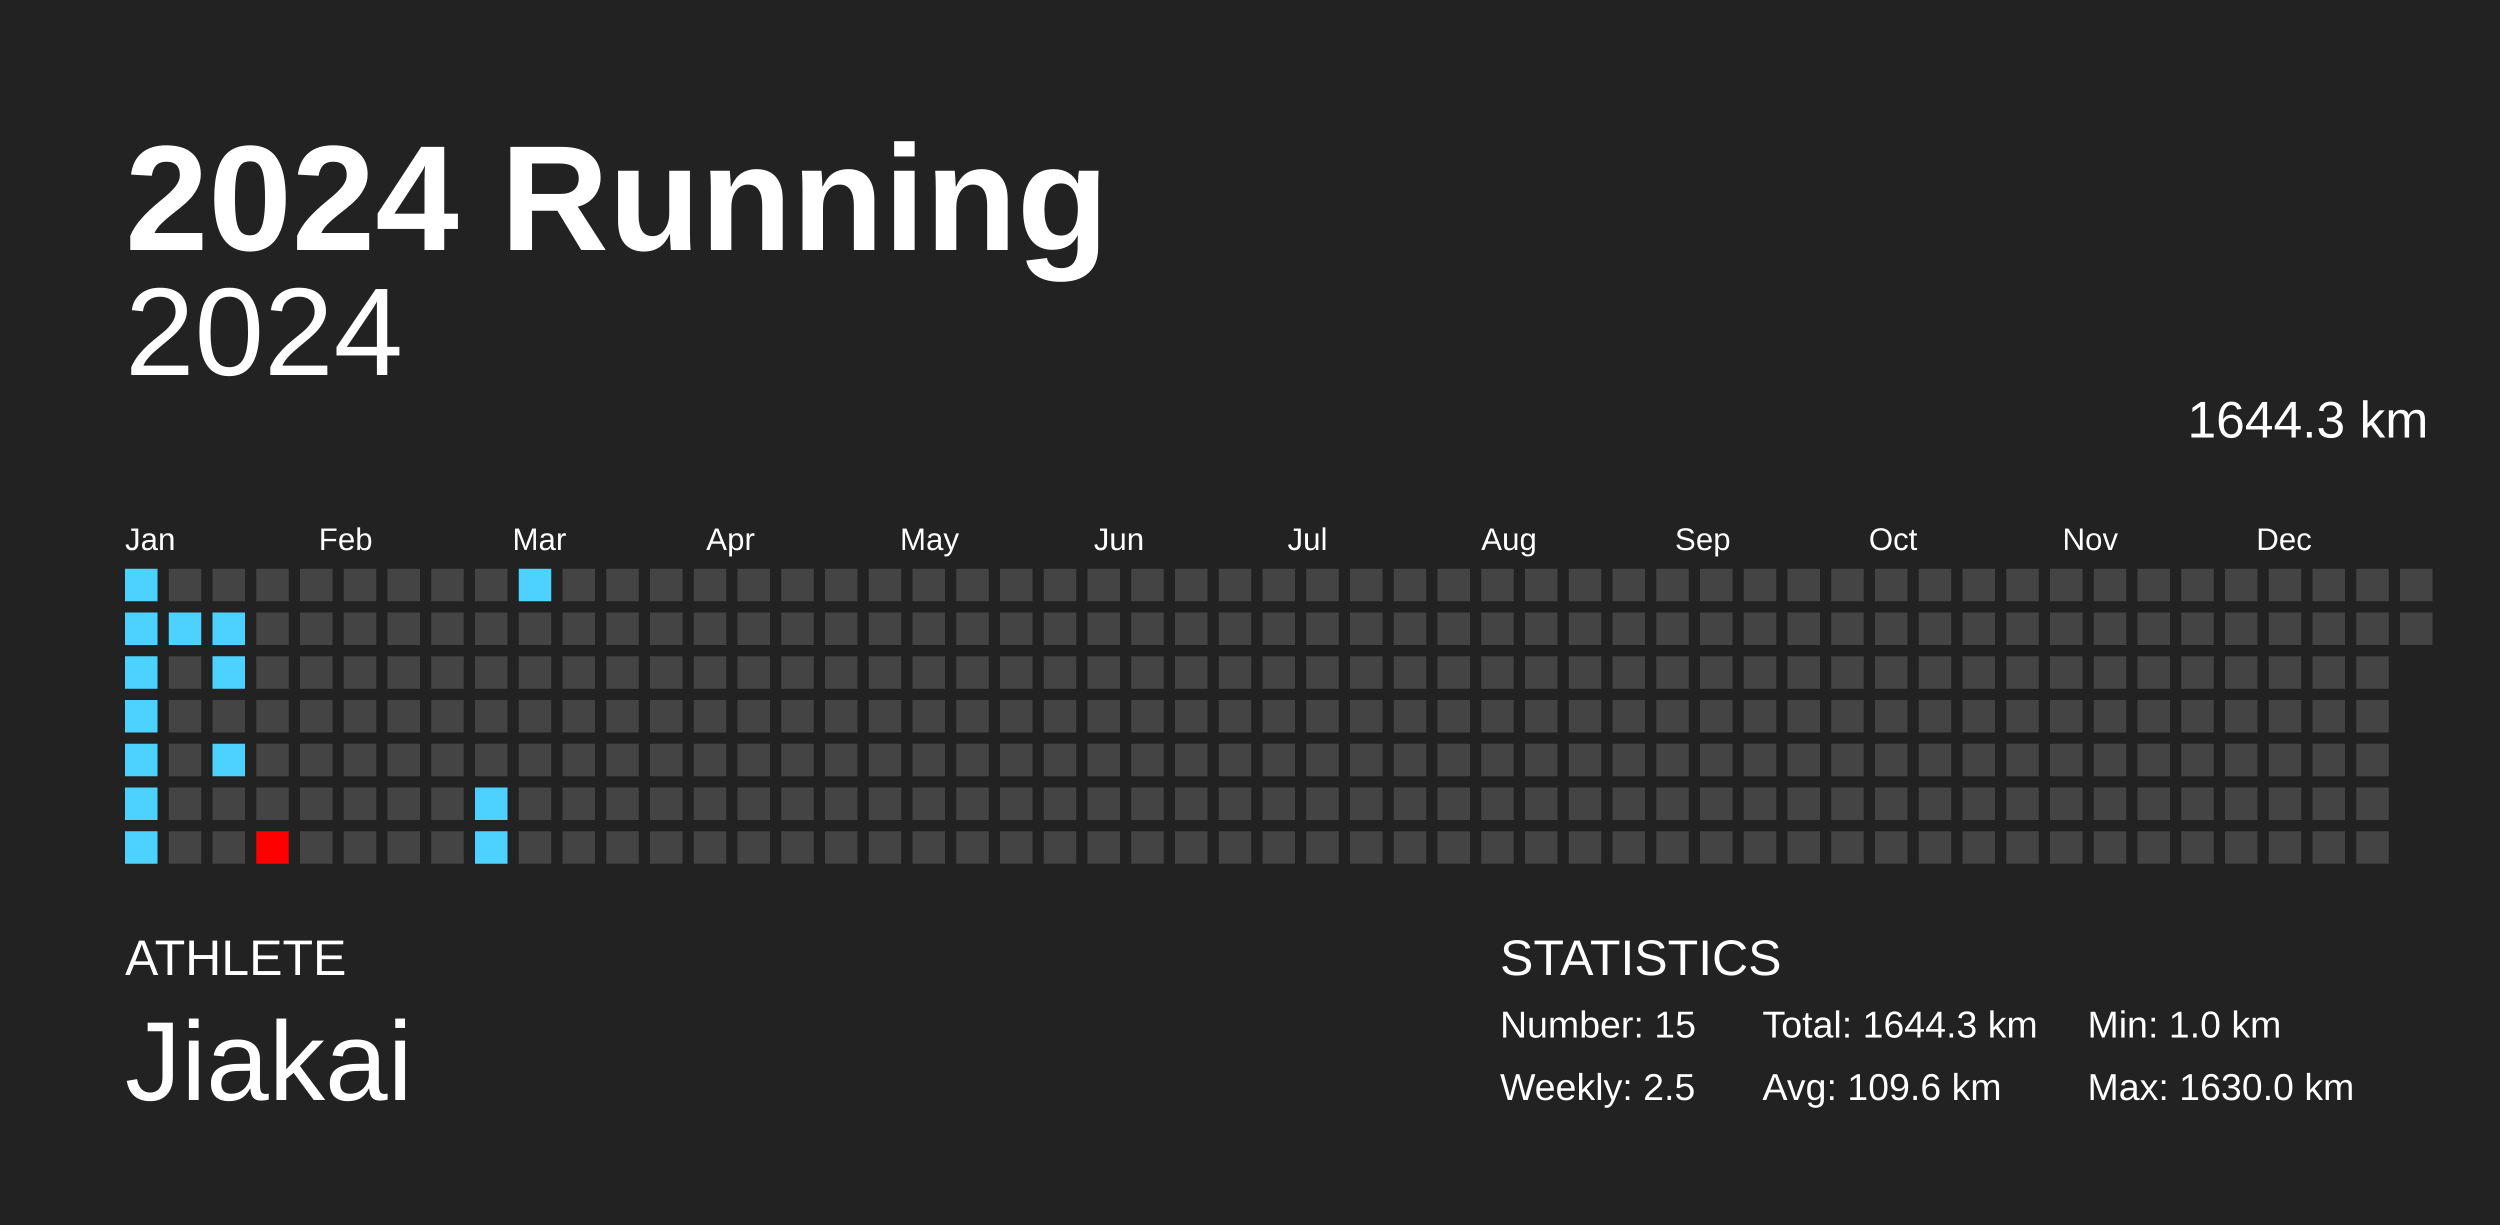
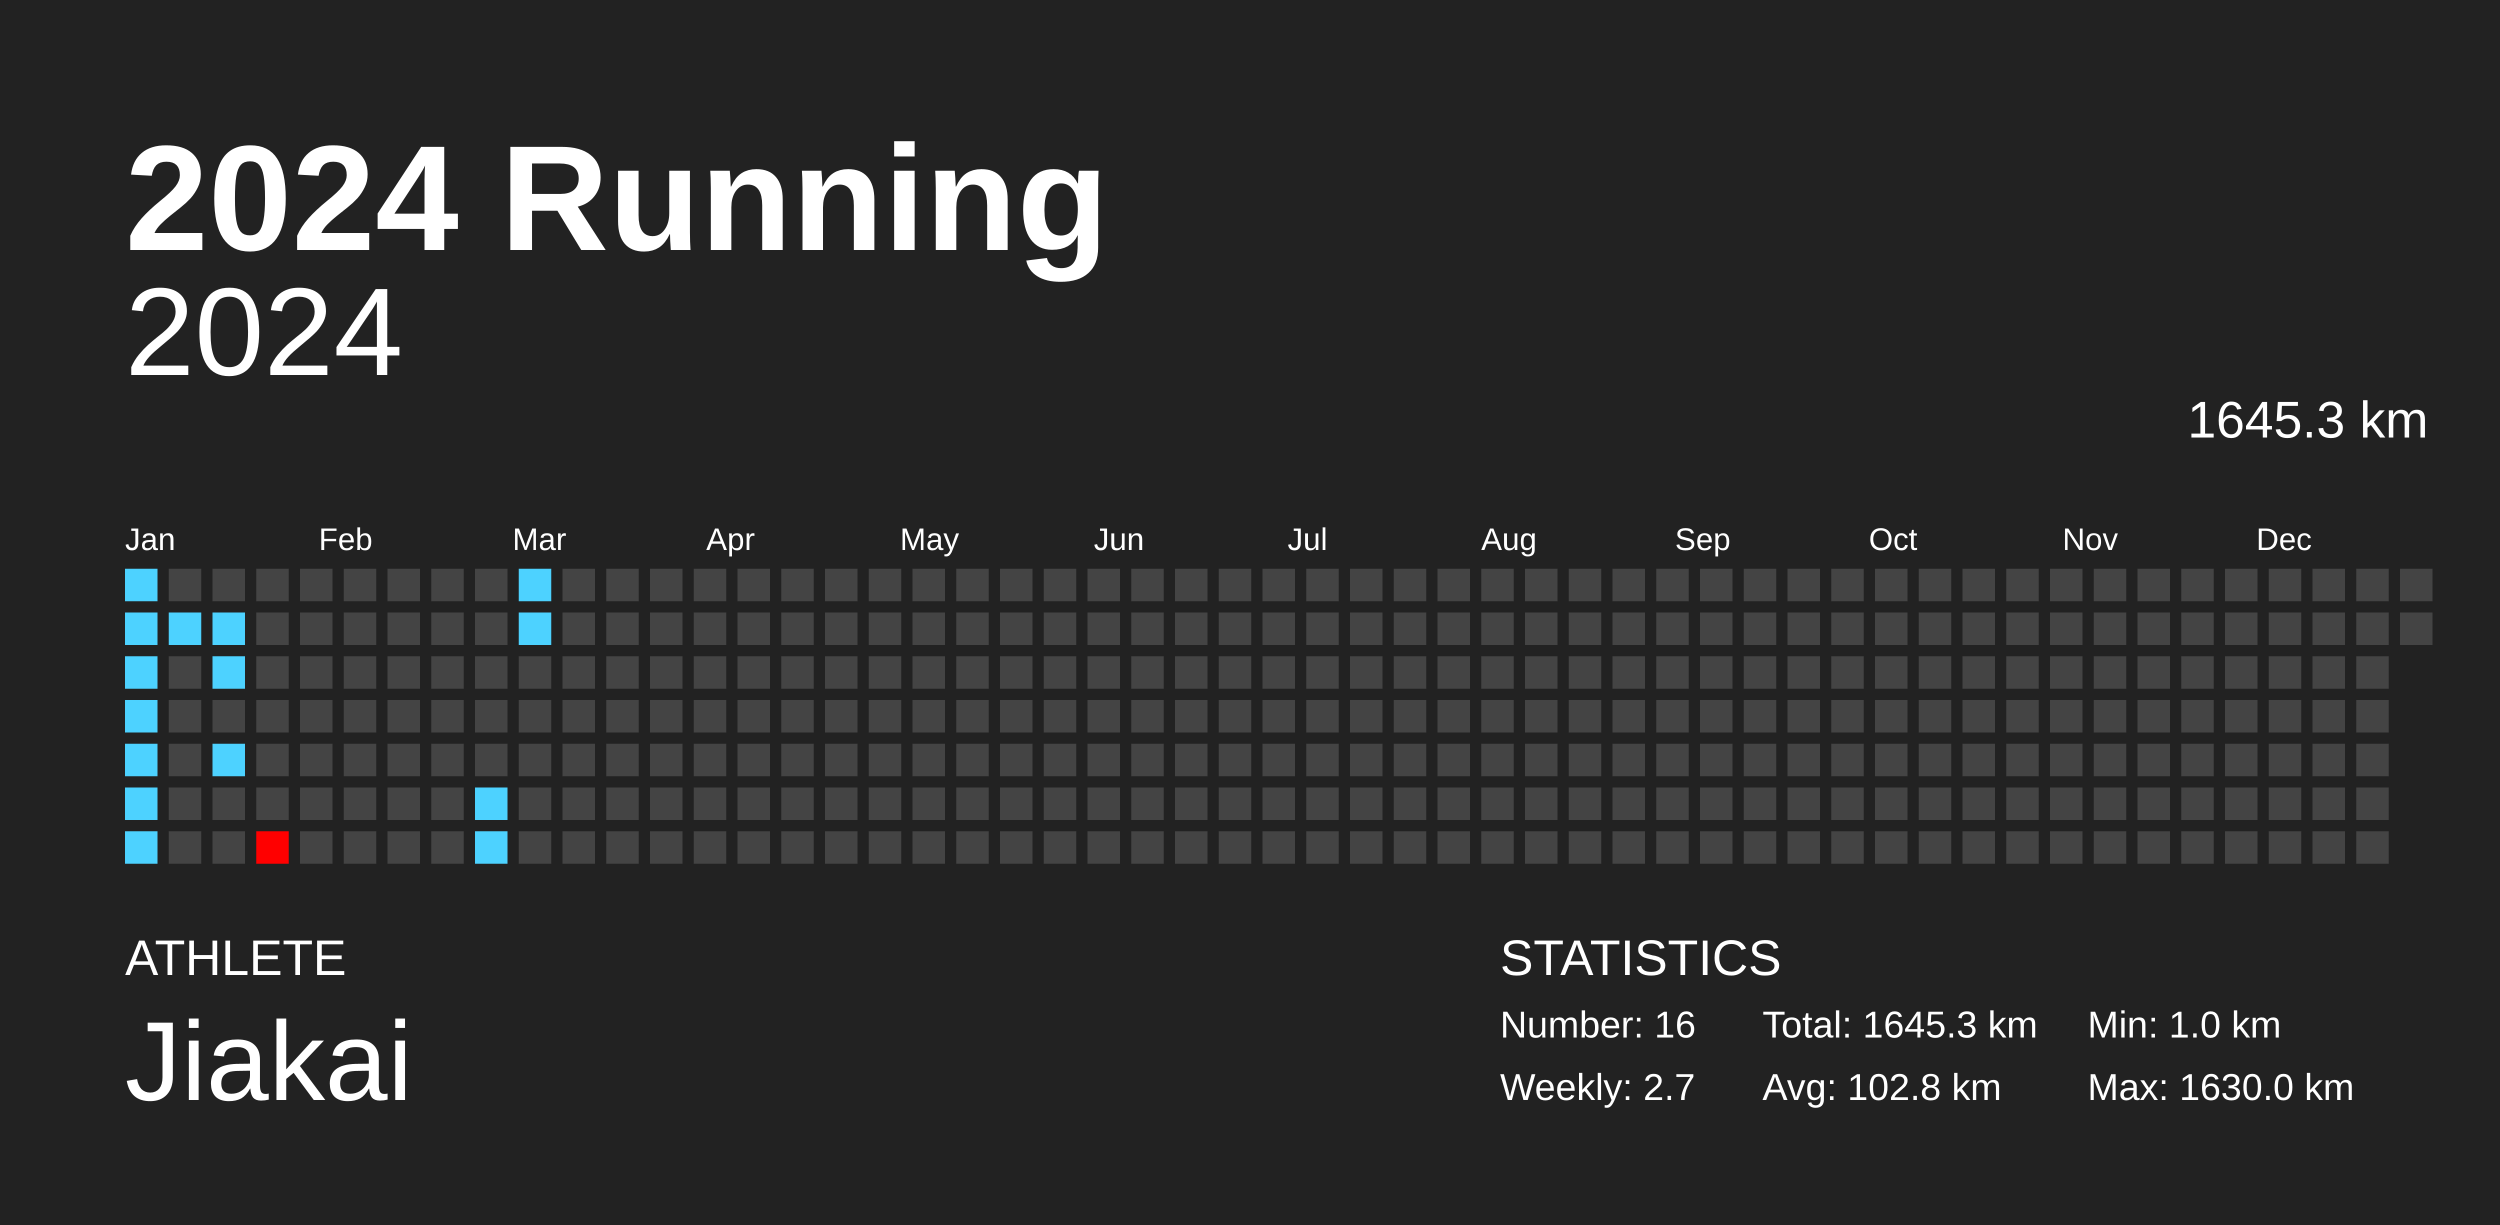
<svg xmlns="http://www.w3.org/2000/svg" baseProfile="full" height="98mm" version="1.1" viewBox="0,0,200,98" width="200mm">
  <defs />
  <rect fill="#222222" height="98" width="200" x="0" y="0" />
  <text fill="#FFFFFF" style="font-size:12px; font-family:Arial; font-weight:bold;" x="10" y="20">2024 Running</text>
  <text fill="#FFFFFF" style="font-size:4px; font-family:Arial" x="10" y="78">ATHLETE</text>
  <text fill="#FFFFFF" style="font-size:9px; font-family:Arial" x="10" y="88">Jiakai</text>
  <text fill="#FFFFFF" style="font-size:4px; font-family:Arial" x="120" y="78">STATISTICS</text>
-   <text fill="#FFFFFF" style="font-size:3px; font-family:Arial" x="120" y="83">Number: 15</text>
-   <text fill="#FFFFFF" style="font-size:3px; font-family:Arial" x="120" y="88">Weekly: 2.5</text>
-   <text fill="#FFFFFF" style="font-size:3px; font-family:Arial" x="141" y="83">Total: 1644.3 km</text>
-   <text fill="#FFFFFF" style="font-size:3px; font-family:Arial" x="141" y="88">Avg: 109.6 km</text>
+   <text fill="#FFFFFF" style="font-size:3px; font-family:Arial" x="120" y="83">Number: 16</text>
+   <text fill="#FFFFFF" style="font-size:3px; font-family:Arial" x="120" y="88">Weekly: 2.7</text>
+   <text fill="#FFFFFF" style="font-size:3px; font-family:Arial" x="141" y="83">Total: 1645.3 km</text>
+   <text fill="#FFFFFF" style="font-size:3px; font-family:Arial" x="141" y="88">Avg: 102.8 km</text>
  <text fill="#FFFFFF" style="font-size:3px; font-family:Arial" x="167" y="83">Min: 1.0 km</text>
  <text fill="#FFFFFF" style="font-size:3px; font-family:Arial" x="167" y="88">Max: 1630.0 km</text>
  <text alignment-baseline="hanging" fill="#FFFFFF" style="font-size:10.0px; font-family:Arial;" x="10" y="30">2024</text>
-   <text alignment-baseline="hanging" fill="#FFFFFF" style="font-size:4.125px; font-family:Arial;" x="175" y="35">1644.3 km</text>
+   <text alignment-baseline="hanging" fill="#FFFFFF" style="font-size:4.125px; font-family:Arial;" x="175" y="35">1645.3 km</text>
  <text fill="#FFFFFF" style="font-size:2.5px; font-family:Arial" x="10.0" y="44">Jan</text>
  <text fill="#FFFFFF" style="font-size:2.5px; font-family:Arial" x="25.5" y="44">Feb</text>
  <text fill="#FFFFFF" style="font-size:2.5px; font-family:Arial" x="41.0" y="44">Mar</text>
  <text fill="#FFFFFF" style="font-size:2.5px; font-family:Arial" x="56.5" y="44">Apr</text>
  <text fill="#FFFFFF" style="font-size:2.5px; font-family:Arial" x="72.0" y="44">May</text>
  <text fill="#FFFFFF" style="font-size:2.5px; font-family:Arial" x="87.5" y="44">Jun</text>
  <text fill="#FFFFFF" style="font-size:2.5px; font-family:Arial" x="103.0" y="44">Jul</text>
  <text fill="#FFFFFF" style="font-size:2.5px; font-family:Arial" x="118.5" y="44">Aug</text>
  <text fill="#FFFFFF" style="font-size:2.5px; font-family:Arial" x="134.0" y="44">Sep</text>
  <text fill="#FFFFFF" style="font-size:2.5px; font-family:Arial" x="149.5" y="44">Oct</text>
  <text fill="#FFFFFF" style="font-size:2.5px; font-family:Arial" x="165.0" y="44">Nov</text>
  <text fill="#FFFFFF" style="font-size:2.5px; font-family:Arial" x="180.5" y="44">Dec</text>
  <rect fill="#4dd2ff" height="2.6" width="2.6" x="10.0" y="45.5" />
  <rect fill="#4dd2ff" height="2.6" width="2.6" x="10.0" y="49.0" />
  <rect fill="#4dd2ff" height="2.6" width="2.6" x="10.0" y="52.5" />
  <rect fill="#4dd2ff" height="2.6" width="2.6" x="10.0" y="56.0" />
  <rect fill="#4dd2ff" height="2.6" width="2.6" x="10.0" y="59.5" />
  <rect fill="#4dd2ff" height="2.6" width="2.6" x="10.0" y="63.0" />
  <rect fill="#4dd2ff" height="2.6" width="2.6" x="10.0" y="66.5" />
  <rect fill="#444444" height="2.6" width="2.6" x="13.5" y="45.5" />
  <rect fill="#4dd2ff" height="2.6" width="2.6" x="13.5" y="49.0" />
  <rect fill="#444444" height="2.6" width="2.6" x="13.5" y="52.5" />
  <rect fill="#444444" height="2.6" width="2.6" x="13.5" y="56.0" />
  <rect fill="#444444" height="2.6" width="2.6" x="13.5" y="59.5" />
  <rect fill="#444444" height="2.6" width="2.6" x="13.5" y="63.0" />
  <rect fill="#444444" height="2.6" width="2.6" x="13.5" y="66.5" />
  <rect fill="#444444" height="2.6" width="2.6" x="17.0" y="45.5" />
  <rect fill="#4dd2ff" height="2.6" width="2.6" x="17.0" y="49.0" />
  <rect fill="#4dd2ff" height="2.6" width="2.6" x="17.0" y="52.5" />
  <rect fill="#444444" height="2.6" width="2.6" x="17.0" y="56.0" />
  <rect fill="#4dd2ff" height="2.6" width="2.6" x="17.0" y="59.5" />
  <rect fill="#444444" height="2.6" width="2.6" x="17.0" y="63.0" />
  <rect fill="#444444" height="2.6" width="2.6" x="17.0" y="66.5" />
  <rect fill="#444444" height="2.6" width="2.6" x="20.5" y="45.5" />
  <rect fill="#444444" height="2.6" width="2.6" x="20.5" y="49.0" />
  <rect fill="#444444" height="2.6" width="2.6" x="20.5" y="52.5" />
  <rect fill="#444444" height="2.6" width="2.6" x="20.5" y="56.0" />
  <rect fill="#444444" height="2.6" width="2.6" x="20.5" y="59.5" />
  <rect fill="#444444" height="2.6" width="2.6" x="20.5" y="63.0" />
  <rect fill="red" height="2.6" width="2.6" x="20.5" y="66.5" />
  <rect fill="#444444" height="2.6" width="2.6" x="24.0" y="45.5" />
  <rect fill="#444444" height="2.6" width="2.6" x="24.0" y="49.0" />
  <rect fill="#444444" height="2.6" width="2.6" x="24.0" y="52.5" />
  <rect fill="#444444" height="2.6" width="2.6" x="24.0" y="56.0" />
  <rect fill="#444444" height="2.6" width="2.6" x="24.0" y="59.5" />
  <rect fill="#444444" height="2.6" width="2.6" x="24.0" y="63.0" />
  <rect fill="#444444" height="2.6" width="2.6" x="24.0" y="66.5" />
  <rect fill="#444444" height="2.6" width="2.6" x="27.5" y="45.5" />
  <rect fill="#444444" height="2.6" width="2.6" x="27.5" y="49.0" />
  <rect fill="#444444" height="2.6" width="2.6" x="27.5" y="52.5" />
  <rect fill="#444444" height="2.6" width="2.6" x="27.5" y="56.0" />
  <rect fill="#444444" height="2.6" width="2.6" x="27.5" y="59.5" />
  <rect fill="#444444" height="2.6" width="2.6" x="27.5" y="63.0" />
  <rect fill="#444444" height="2.6" width="2.6" x="27.5" y="66.5" />
  <rect fill="#444444" height="2.6" width="2.6" x="31.0" y="45.5" />
  <rect fill="#444444" height="2.6" width="2.6" x="31.0" y="49.0" />
  <rect fill="#444444" height="2.6" width="2.6" x="31.0" y="52.5" />
  <rect fill="#444444" height="2.6" width="2.6" x="31.0" y="56.0" />
  <rect fill="#444444" height="2.6" width="2.6" x="31.0" y="59.5" />
  <rect fill="#444444" height="2.6" width="2.6" x="31.0" y="63.0" />
  <rect fill="#444444" height="2.6" width="2.6" x="31.0" y="66.5" />
  <rect fill="#444444" height="2.6" width="2.6" x="34.5" y="45.5" />
  <rect fill="#444444" height="2.6" width="2.6" x="34.5" y="49.0" />
  <rect fill="#444444" height="2.6" width="2.6" x="34.5" y="52.5" />
  <rect fill="#444444" height="2.6" width="2.6" x="34.5" y="56.0" />
  <rect fill="#444444" height="2.6" width="2.6" x="34.5" y="59.5" />
  <rect fill="#444444" height="2.6" width="2.6" x="34.5" y="63.0" />
  <rect fill="#444444" height="2.6" width="2.6" x="34.5" y="66.5" />
  <rect fill="#444444" height="2.6" width="2.6" x="38.0" y="45.5" />
  <rect fill="#444444" height="2.6" width="2.6" x="38.0" y="49.0" />
  <rect fill="#444444" height="2.6" width="2.6" x="38.0" y="52.5" />
  <rect fill="#444444" height="2.6" width="2.6" x="38.0" y="56.0" />
  <rect fill="#444444" height="2.6" width="2.6" x="38.0" y="59.5" />
  <rect fill="#4dd2ff" height="2.6" width="2.6" x="38.0" y="63.0" />
  <rect fill="#4dd2ff" height="2.6" width="2.6" x="38.0" y="66.5" />
  <rect fill="#4dd2ff" height="2.6" width="2.6" x="41.5" y="45.5" />
-   <rect fill="#444444" height="2.6" width="2.6" x="41.5" y="49.0" />
+   <rect fill="#4dd2ff" height="2.6" width="2.6" x="41.5" y="49.0" />
  <rect fill="#444444" height="2.6" width="2.6" x="41.5" y="52.5" />
  <rect fill="#444444" height="2.6" width="2.6" x="41.5" y="56.0" />
  <rect fill="#444444" height="2.6" width="2.6" x="41.5" y="59.5" />
  <rect fill="#444444" height="2.6" width="2.6" x="41.5" y="63.0" />
  <rect fill="#444444" height="2.6" width="2.6" x="41.5" y="66.5" />
  <rect fill="#444444" height="2.6" width="2.6" x="45.0" y="45.5" />
  <rect fill="#444444" height="2.6" width="2.6" x="45.0" y="49.0" />
  <rect fill="#444444" height="2.6" width="2.6" x="45.0" y="52.5" />
  <rect fill="#444444" height="2.6" width="2.6" x="45.0" y="56.0" />
  <rect fill="#444444" height="2.6" width="2.6" x="45.0" y="59.5" />
  <rect fill="#444444" height="2.6" width="2.6" x="45.0" y="63.0" />
  <rect fill="#444444" height="2.6" width="2.6" x="45.0" y="66.5" />
  <rect fill="#444444" height="2.6" width="2.6" x="48.5" y="45.5" />
  <rect fill="#444444" height="2.6" width="2.6" x="48.5" y="49.0" />
  <rect fill="#444444" height="2.6" width="2.6" x="48.5" y="52.5" />
  <rect fill="#444444" height="2.6" width="2.6" x="48.5" y="56.0" />
  <rect fill="#444444" height="2.6" width="2.6" x="48.5" y="59.5" />
  <rect fill="#444444" height="2.6" width="2.6" x="48.5" y="63.0" />
  <rect fill="#444444" height="2.6" width="2.6" x="48.5" y="66.5" />
  <rect fill="#444444" height="2.6" width="2.6" x="52.0" y="45.5" />
  <rect fill="#444444" height="2.6" width="2.6" x="52.0" y="49.0" />
  <rect fill="#444444" height="2.6" width="2.6" x="52.0" y="52.5" />
  <rect fill="#444444" height="2.6" width="2.6" x="52.0" y="56.0" />
  <rect fill="#444444" height="2.6" width="2.6" x="52.0" y="59.5" />
  <rect fill="#444444" height="2.6" width="2.6" x="52.0" y="63.0" />
  <rect fill="#444444" height="2.6" width="2.6" x="52.0" y="66.5" />
  <rect fill="#444444" height="2.6" width="2.6" x="55.5" y="45.5" />
  <rect fill="#444444" height="2.6" width="2.6" x="55.5" y="49.0" />
  <rect fill="#444444" height="2.6" width="2.6" x="55.5" y="52.5" />
  <rect fill="#444444" height="2.6" width="2.6" x="55.5" y="56.0" />
  <rect fill="#444444" height="2.6" width="2.6" x="55.5" y="59.5" />
  <rect fill="#444444" height="2.6" width="2.6" x="55.5" y="63.0" />
  <rect fill="#444444" height="2.6" width="2.6" x="55.5" y="66.5" />
  <rect fill="#444444" height="2.6" width="2.6" x="59.0" y="45.5" />
  <rect fill="#444444" height="2.6" width="2.6" x="59.0" y="49.0" />
  <rect fill="#444444" height="2.6" width="2.6" x="59.0" y="52.5" />
  <rect fill="#444444" height="2.6" width="2.6" x="59.0" y="56.0" />
  <rect fill="#444444" height="2.6" width="2.6" x="59.0" y="59.5" />
  <rect fill="#444444" height="2.6" width="2.6" x="59.0" y="63.0" />
  <rect fill="#444444" height="2.6" width="2.6" x="59.0" y="66.5" />
  <rect fill="#444444" height="2.6" width="2.6" x="62.5" y="45.5" />
  <rect fill="#444444" height="2.6" width="2.6" x="62.5" y="49.0" />
  <rect fill="#444444" height="2.6" width="2.6" x="62.5" y="52.5" />
  <rect fill="#444444" height="2.6" width="2.6" x="62.5" y="56.0" />
  <rect fill="#444444" height="2.6" width="2.6" x="62.5" y="59.5" />
  <rect fill="#444444" height="2.6" width="2.6" x="62.5" y="63.0" />
  <rect fill="#444444" height="2.6" width="2.6" x="62.5" y="66.5" />
  <rect fill="#444444" height="2.6" width="2.6" x="66.0" y="45.5" />
  <rect fill="#444444" height="2.6" width="2.6" x="66.0" y="49.0" />
  <rect fill="#444444" height="2.6" width="2.6" x="66.0" y="52.5" />
  <rect fill="#444444" height="2.6" width="2.6" x="66.0" y="56.0" />
  <rect fill="#444444" height="2.6" width="2.6" x="66.0" y="59.5" />
  <rect fill="#444444" height="2.6" width="2.6" x="66.0" y="63.0" />
  <rect fill="#444444" height="2.6" width="2.6" x="66.0" y="66.5" />
  <rect fill="#444444" height="2.6" width="2.6" x="69.5" y="45.5" />
  <rect fill="#444444" height="2.6" width="2.6" x="69.5" y="49.0" />
  <rect fill="#444444" height="2.6" width="2.6" x="69.5" y="52.5" />
  <rect fill="#444444" height="2.6" width="2.6" x="69.5" y="56.0" />
  <rect fill="#444444" height="2.6" width="2.6" x="69.5" y="59.5" />
  <rect fill="#444444" height="2.6" width="2.6" x="69.5" y="63.0" />
  <rect fill="#444444" height="2.6" width="2.6" x="69.5" y="66.5" />
  <rect fill="#444444" height="2.6" width="2.6" x="73.0" y="45.5" />
  <rect fill="#444444" height="2.6" width="2.6" x="73.0" y="49.0" />
  <rect fill="#444444" height="2.6" width="2.6" x="73.0" y="52.5" />
  <rect fill="#444444" height="2.6" width="2.6" x="73.0" y="56.0" />
  <rect fill="#444444" height="2.6" width="2.6" x="73.0" y="59.5" />
  <rect fill="#444444" height="2.6" width="2.6" x="73.0" y="63.0" />
  <rect fill="#444444" height="2.6" width="2.6" x="73.0" y="66.5" />
  <rect fill="#444444" height="2.6" width="2.6" x="76.5" y="45.5" />
  <rect fill="#444444" height="2.6" width="2.6" x="76.5" y="49.0" />
  <rect fill="#444444" height="2.6" width="2.6" x="76.5" y="52.5" />
  <rect fill="#444444" height="2.6" width="2.6" x="76.5" y="56.0" />
  <rect fill="#444444" height="2.6" width="2.6" x="76.5" y="59.5" />
  <rect fill="#444444" height="2.6" width="2.6" x="76.5" y="63.0" />
  <rect fill="#444444" height="2.6" width="2.6" x="76.5" y="66.5" />
  <rect fill="#444444" height="2.6" width="2.6" x="80.0" y="45.5" />
  <rect fill="#444444" height="2.6" width="2.6" x="80.0" y="49.0" />
  <rect fill="#444444" height="2.6" width="2.6" x="80.0" y="52.5" />
  <rect fill="#444444" height="2.6" width="2.6" x="80.0" y="56.0" />
  <rect fill="#444444" height="2.6" width="2.6" x="80.0" y="59.5" />
  <rect fill="#444444" height="2.6" width="2.6" x="80.0" y="63.0" />
  <rect fill="#444444" height="2.6" width="2.6" x="80.0" y="66.5" />
  <rect fill="#444444" height="2.6" width="2.6" x="83.5" y="45.5" />
  <rect fill="#444444" height="2.6" width="2.6" x="83.5" y="49.0" />
  <rect fill="#444444" height="2.6" width="2.6" x="83.5" y="52.5" />
  <rect fill="#444444" height="2.6" width="2.6" x="83.5" y="56.0" />
  <rect fill="#444444" height="2.6" width="2.6" x="83.5" y="59.5" />
  <rect fill="#444444" height="2.6" width="2.6" x="83.5" y="63.0" />
  <rect fill="#444444" height="2.6" width="2.6" x="83.5" y="66.5" />
  <rect fill="#444444" height="2.6" width="2.6" x="87.0" y="45.5" />
  <rect fill="#444444" height="2.6" width="2.6" x="87.0" y="49.0" />
  <rect fill="#444444" height="2.6" width="2.6" x="87.0" y="52.5" />
  <rect fill="#444444" height="2.6" width="2.6" x="87.0" y="56.0" />
  <rect fill="#444444" height="2.6" width="2.6" x="87.0" y="59.5" />
  <rect fill="#444444" height="2.6" width="2.6" x="87.0" y="63.0" />
  <rect fill="#444444" height="2.6" width="2.6" x="87.0" y="66.5" />
  <rect fill="#444444" height="2.6" width="2.6" x="90.5" y="45.5" />
  <rect fill="#444444" height="2.6" width="2.6" x="90.5" y="49.0" />
  <rect fill="#444444" height="2.6" width="2.6" x="90.5" y="52.5" />
  <rect fill="#444444" height="2.6" width="2.6" x="90.5" y="56.0" />
  <rect fill="#444444" height="2.6" width="2.6" x="90.5" y="59.5" />
  <rect fill="#444444" height="2.6" width="2.6" x="90.5" y="63.0" />
  <rect fill="#444444" height="2.6" width="2.6" x="90.5" y="66.5" />
  <rect fill="#444444" height="2.6" width="2.6" x="94.0" y="45.5" />
  <rect fill="#444444" height="2.6" width="2.6" x="94.0" y="49.0" />
  <rect fill="#444444" height="2.6" width="2.6" x="94.0" y="52.5" />
  <rect fill="#444444" height="2.6" width="2.6" x="94.0" y="56.0" />
  <rect fill="#444444" height="2.6" width="2.6" x="94.0" y="59.5" />
  <rect fill="#444444" height="2.6" width="2.6" x="94.0" y="63.0" />
  <rect fill="#444444" height="2.6" width="2.6" x="94.0" y="66.5" />
  <rect fill="#444444" height="2.6" width="2.6" x="97.5" y="45.5" />
  <rect fill="#444444" height="2.6" width="2.6" x="97.5" y="49.0" />
  <rect fill="#444444" height="2.6" width="2.6" x="97.5" y="52.5" />
  <rect fill="#444444" height="2.6" width="2.6" x="97.5" y="56.0" />
  <rect fill="#444444" height="2.6" width="2.6" x="97.5" y="59.5" />
  <rect fill="#444444" height="2.6" width="2.6" x="97.5" y="63.0" />
  <rect fill="#444444" height="2.6" width="2.6" x="97.5" y="66.5" />
  <rect fill="#444444" height="2.6" width="2.6" x="101.0" y="45.5" />
  <rect fill="#444444" height="2.6" width="2.6" x="101.0" y="49.0" />
  <rect fill="#444444" height="2.6" width="2.6" x="101.0" y="52.5" />
  <rect fill="#444444" height="2.6" width="2.6" x="101.0" y="56.0" />
  <rect fill="#444444" height="2.6" width="2.6" x="101.0" y="59.5" />
  <rect fill="#444444" height="2.6" width="2.6" x="101.0" y="63.0" />
  <rect fill="#444444" height="2.6" width="2.6" x="101.0" y="66.5" />
  <rect fill="#444444" height="2.6" width="2.6" x="104.5" y="45.5" />
  <rect fill="#444444" height="2.6" width="2.6" x="104.5" y="49.0" />
  <rect fill="#444444" height="2.6" width="2.6" x="104.5" y="52.5" />
  <rect fill="#444444" height="2.6" width="2.6" x="104.5" y="56.0" />
  <rect fill="#444444" height="2.6" width="2.6" x="104.5" y="59.5" />
  <rect fill="#444444" height="2.6" width="2.6" x="104.5" y="63.0" />
  <rect fill="#444444" height="2.6" width="2.6" x="104.5" y="66.5" />
  <rect fill="#444444" height="2.6" width="2.6" x="108.0" y="45.5" />
  <rect fill="#444444" height="2.6" width="2.6" x="108.0" y="49.0" />
  <rect fill="#444444" height="2.6" width="2.6" x="108.0" y="52.5" />
  <rect fill="#444444" height="2.6" width="2.6" x="108.0" y="56.0" />
  <rect fill="#444444" height="2.6" width="2.6" x="108.0" y="59.5" />
  <rect fill="#444444" height="2.6" width="2.6" x="108.0" y="63.0" />
  <rect fill="#444444" height="2.6" width="2.6" x="108.0" y="66.5" />
  <rect fill="#444444" height="2.6" width="2.6" x="111.5" y="45.5" />
  <rect fill="#444444" height="2.6" width="2.6" x="111.5" y="49.0" />
  <rect fill="#444444" height="2.6" width="2.6" x="111.5" y="52.5" />
  <rect fill="#444444" height="2.6" width="2.6" x="111.5" y="56.0" />
  <rect fill="#444444" height="2.6" width="2.6" x="111.5" y="59.5" />
  <rect fill="#444444" height="2.6" width="2.6" x="111.5" y="63.0" />
  <rect fill="#444444" height="2.6" width="2.6" x="111.5" y="66.5" />
  <rect fill="#444444" height="2.6" width="2.6" x="115.0" y="45.5" />
  <rect fill="#444444" height="2.6" width="2.6" x="115.0" y="49.0" />
  <rect fill="#444444" height="2.6" width="2.6" x="115.0" y="52.5" />
  <rect fill="#444444" height="2.6" width="2.6" x="115.0" y="56.0" />
  <rect fill="#444444" height="2.6" width="2.6" x="115.0" y="59.5" />
  <rect fill="#444444" height="2.6" width="2.6" x="115.0" y="63.0" />
  <rect fill="#444444" height="2.6" width="2.6" x="115.0" y="66.5" />
  <rect fill="#444444" height="2.6" width="2.6" x="118.5" y="45.5" />
  <rect fill="#444444" height="2.6" width="2.6" x="118.5" y="49.0" />
  <rect fill="#444444" height="2.6" width="2.6" x="118.5" y="52.5" />
  <rect fill="#444444" height="2.6" width="2.6" x="118.5" y="56.0" />
  <rect fill="#444444" height="2.6" width="2.6" x="118.5" y="59.5" />
  <rect fill="#444444" height="2.6" width="2.6" x="118.5" y="63.0" />
  <rect fill="#444444" height="2.6" width="2.6" x="118.5" y="66.5" />
  <rect fill="#444444" height="2.6" width="2.6" x="122.0" y="45.5" />
  <rect fill="#444444" height="2.6" width="2.6" x="122.0" y="49.0" />
  <rect fill="#444444" height="2.6" width="2.6" x="122.0" y="52.5" />
  <rect fill="#444444" height="2.6" width="2.6" x="122.0" y="56.0" />
  <rect fill="#444444" height="2.6" width="2.6" x="122.0" y="59.5" />
  <rect fill="#444444" height="2.6" width="2.6" x="122.0" y="63.0" />
  <rect fill="#444444" height="2.6" width="2.6" x="122.0" y="66.5" />
  <rect fill="#444444" height="2.6" width="2.6" x="125.5" y="45.5" />
  <rect fill="#444444" height="2.6" width="2.6" x="125.5" y="49.0" />
  <rect fill="#444444" height="2.6" width="2.6" x="125.5" y="52.5" />
  <rect fill="#444444" height="2.6" width="2.6" x="125.5" y="56.0" />
  <rect fill="#444444" height="2.6" width="2.6" x="125.5" y="59.5" />
  <rect fill="#444444" height="2.6" width="2.6" x="125.5" y="63.0" />
  <rect fill="#444444" height="2.6" width="2.6" x="125.5" y="66.5" />
  <rect fill="#444444" height="2.6" width="2.6" x="129.0" y="45.5" />
  <rect fill="#444444" height="2.6" width="2.6" x="129.0" y="49.0" />
  <rect fill="#444444" height="2.6" width="2.6" x="129.0" y="52.5" />
  <rect fill="#444444" height="2.6" width="2.6" x="129.0" y="56.0" />
  <rect fill="#444444" height="2.6" width="2.6" x="129.0" y="59.5" />
  <rect fill="#444444" height="2.6" width="2.6" x="129.0" y="63.0" />
  <rect fill="#444444" height="2.6" width="2.6" x="129.0" y="66.5" />
  <rect fill="#444444" height="2.6" width="2.6" x="132.5" y="45.5" />
  <rect fill="#444444" height="2.6" width="2.6" x="132.5" y="49.0" />
  <rect fill="#444444" height="2.6" width="2.6" x="132.5" y="52.5" />
  <rect fill="#444444" height="2.6" width="2.6" x="132.5" y="56.0" />
  <rect fill="#444444" height="2.6" width="2.6" x="132.5" y="59.5" />
  <rect fill="#444444" height="2.6" width="2.6" x="132.5" y="63.0" />
  <rect fill="#444444" height="2.6" width="2.6" x="132.5" y="66.5" />
  <rect fill="#444444" height="2.6" width="2.6" x="136.0" y="45.5" />
  <rect fill="#444444" height="2.6" width="2.6" x="136.0" y="49.0" />
  <rect fill="#444444" height="2.6" width="2.6" x="136.0" y="52.5" />
  <rect fill="#444444" height="2.6" width="2.6" x="136.0" y="56.0" />
  <rect fill="#444444" height="2.6" width="2.6" x="136.0" y="59.5" />
  <rect fill="#444444" height="2.6" width="2.6" x="136.0" y="63.0" />
  <rect fill="#444444" height="2.6" width="2.6" x="136.0" y="66.5" />
  <rect fill="#444444" height="2.6" width="2.6" x="139.5" y="45.5" />
  <rect fill="#444444" height="2.6" width="2.6" x="139.5" y="49.0" />
  <rect fill="#444444" height="2.6" width="2.6" x="139.5" y="52.5" />
  <rect fill="#444444" height="2.6" width="2.6" x="139.5" y="56.0" />
  <rect fill="#444444" height="2.6" width="2.6" x="139.5" y="59.5" />
  <rect fill="#444444" height="2.6" width="2.6" x="139.5" y="63.0" />
  <rect fill="#444444" height="2.6" width="2.6" x="139.5" y="66.5" />
  <rect fill="#444444" height="2.6" width="2.6" x="143.0" y="45.5" />
  <rect fill="#444444" height="2.6" width="2.6" x="143.0" y="49.0" />
  <rect fill="#444444" height="2.6" width="2.6" x="143.0" y="52.5" />
  <rect fill="#444444" height="2.6" width="2.6" x="143.0" y="56.0" />
  <rect fill="#444444" height="2.6" width="2.6" x="143.0" y="59.5" />
  <rect fill="#444444" height="2.6" width="2.6" x="143.0" y="63.0" />
  <rect fill="#444444" height="2.6" width="2.6" x="143.0" y="66.5" />
  <rect fill="#444444" height="2.6" width="2.6" x="146.5" y="45.5" />
  <rect fill="#444444" height="2.6" width="2.6" x="146.5" y="49.0" />
  <rect fill="#444444" height="2.6" width="2.6" x="146.5" y="52.5" />
  <rect fill="#444444" height="2.6" width="2.6" x="146.5" y="56.0" />
  <rect fill="#444444" height="2.6" width="2.6" x="146.5" y="59.5" />
  <rect fill="#444444" height="2.6" width="2.6" x="146.5" y="63.0" />
  <rect fill="#444444" height="2.6" width="2.6" x="146.5" y="66.5" />
  <rect fill="#444444" height="2.6" width="2.6" x="150.0" y="45.5" />
  <rect fill="#444444" height="2.6" width="2.6" x="150.0" y="49.0" />
  <rect fill="#444444" height="2.6" width="2.6" x="150.0" y="52.5" />
  <rect fill="#444444" height="2.6" width="2.6" x="150.0" y="56.0" />
  <rect fill="#444444" height="2.6" width="2.6" x="150.0" y="59.5" />
  <rect fill="#444444" height="2.6" width="2.6" x="150.0" y="63.0" />
  <rect fill="#444444" height="2.6" width="2.6" x="150.0" y="66.5" />
  <rect fill="#444444" height="2.6" width="2.6" x="153.5" y="45.5" />
  <rect fill="#444444" height="2.6" width="2.6" x="153.5" y="49.0" />
  <rect fill="#444444" height="2.6" width="2.6" x="153.5" y="52.5" />
  <rect fill="#444444" height="2.6" width="2.6" x="153.5" y="56.0" />
  <rect fill="#444444" height="2.6" width="2.6" x="153.5" y="59.5" />
  <rect fill="#444444" height="2.6" width="2.6" x="153.5" y="63.0" />
  <rect fill="#444444" height="2.6" width="2.6" x="153.5" y="66.5" />
  <rect fill="#444444" height="2.6" width="2.6" x="157.0" y="45.5" />
  <rect fill="#444444" height="2.6" width="2.6" x="157.0" y="49.0" />
  <rect fill="#444444" height="2.6" width="2.6" x="157.0" y="52.5" />
  <rect fill="#444444" height="2.6" width="2.6" x="157.0" y="56.0" />
  <rect fill="#444444" height="2.6" width="2.6" x="157.0" y="59.5" />
  <rect fill="#444444" height="2.6" width="2.6" x="157.0" y="63.0" />
  <rect fill="#444444" height="2.6" width="2.6" x="157.0" y="66.5" />
  <rect fill="#444444" height="2.6" width="2.6" x="160.5" y="45.5" />
  <rect fill="#444444" height="2.6" width="2.6" x="160.5" y="49.0" />
  <rect fill="#444444" height="2.6" width="2.6" x="160.5" y="52.5" />
  <rect fill="#444444" height="2.6" width="2.6" x="160.5" y="56.0" />
  <rect fill="#444444" height="2.6" width="2.6" x="160.5" y="59.5" />
  <rect fill="#444444" height="2.6" width="2.6" x="160.5" y="63.0" />
  <rect fill="#444444" height="2.6" width="2.6" x="160.5" y="66.5" />
  <rect fill="#444444" height="2.6" width="2.6" x="164.0" y="45.5" />
  <rect fill="#444444" height="2.6" width="2.6" x="164.0" y="49.0" />
  <rect fill="#444444" height="2.6" width="2.6" x="164.0" y="52.5" />
  <rect fill="#444444" height="2.6" width="2.6" x="164.0" y="56.0" />
  <rect fill="#444444" height="2.6" width="2.6" x="164.0" y="59.5" />
  <rect fill="#444444" height="2.6" width="2.6" x="164.0" y="63.0" />
  <rect fill="#444444" height="2.6" width="2.6" x="164.0" y="66.5" />
  <rect fill="#444444" height="2.6" width="2.6" x="167.5" y="45.5" />
  <rect fill="#444444" height="2.6" width="2.6" x="167.5" y="49.0" />
  <rect fill="#444444" height="2.6" width="2.6" x="167.5" y="52.5" />
  <rect fill="#444444" height="2.6" width="2.6" x="167.5" y="56.0" />
  <rect fill="#444444" height="2.6" width="2.6" x="167.5" y="59.5" />
  <rect fill="#444444" height="2.6" width="2.6" x="167.5" y="63.0" />
  <rect fill="#444444" height="2.6" width="2.6" x="167.5" y="66.5" />
  <rect fill="#444444" height="2.6" width="2.6" x="171.0" y="45.5" />
  <rect fill="#444444" height="2.6" width="2.6" x="171.0" y="49.0" />
  <rect fill="#444444" height="2.6" width="2.6" x="171.0" y="52.5" />
  <rect fill="#444444" height="2.6" width="2.6" x="171.0" y="56.0" />
  <rect fill="#444444" height="2.6" width="2.6" x="171.0" y="59.5" />
  <rect fill="#444444" height="2.6" width="2.6" x="171.0" y="63.0" />
  <rect fill="#444444" height="2.6" width="2.6" x="171.0" y="66.5" />
  <rect fill="#444444" height="2.6" width="2.6" x="174.5" y="45.5" />
  <rect fill="#444444" height="2.6" width="2.6" x="174.5" y="49.0" />
  <rect fill="#444444" height="2.6" width="2.6" x="174.5" y="52.5" />
  <rect fill="#444444" height="2.6" width="2.6" x="174.5" y="56.0" />
  <rect fill="#444444" height="2.6" width="2.6" x="174.5" y="59.5" />
  <rect fill="#444444" height="2.6" width="2.6" x="174.5" y="63.0" />
  <rect fill="#444444" height="2.6" width="2.6" x="174.5" y="66.5" />
  <rect fill="#444444" height="2.6" width="2.6" x="178.0" y="45.5" />
  <rect fill="#444444" height="2.6" width="2.6" x="178.0" y="49.0" />
  <rect fill="#444444" height="2.6" width="2.6" x="178.0" y="52.5" />
  <rect fill="#444444" height="2.6" width="2.6" x="178.0" y="56.0" />
  <rect fill="#444444" height="2.6" width="2.6" x="178.0" y="59.5" />
  <rect fill="#444444" height="2.6" width="2.6" x="178.0" y="63.0" />
  <rect fill="#444444" height="2.6" width="2.6" x="178.0" y="66.5" />
  <rect fill="#444444" height="2.6" width="2.6" x="181.5" y="45.5" />
  <rect fill="#444444" height="2.6" width="2.6" x="181.5" y="49.0" />
  <rect fill="#444444" height="2.6" width="2.6" x="181.5" y="52.5" />
  <rect fill="#444444" height="2.6" width="2.6" x="181.5" y="56.0" />
  <rect fill="#444444" height="2.6" width="2.6" x="181.5" y="59.5" />
  <rect fill="#444444" height="2.6" width="2.6" x="181.5" y="63.0" />
  <rect fill="#444444" height="2.6" width="2.6" x="181.5" y="66.5" />
  <rect fill="#444444" height="2.6" width="2.6" x="185.0" y="45.5" />
  <rect fill="#444444" height="2.6" width="2.6" x="185.0" y="49.0" />
  <rect fill="#444444" height="2.6" width="2.6" x="185.0" y="52.5" />
  <rect fill="#444444" height="2.6" width="2.6" x="185.0" y="56.0" />
  <rect fill="#444444" height="2.6" width="2.6" x="185.0" y="59.5" />
  <rect fill="#444444" height="2.6" width="2.6" x="185.0" y="63.0" />
  <rect fill="#444444" height="2.6" width="2.6" x="185.0" y="66.5" />
  <rect fill="#444444" height="2.6" width="2.6" x="188.5" y="45.5" />
  <rect fill="#444444" height="2.6" width="2.6" x="188.5" y="49.0" />
  <rect fill="#444444" height="2.6" width="2.6" x="188.5" y="52.5" />
  <rect fill="#444444" height="2.6" width="2.6" x="188.5" y="56.0" />
  <rect fill="#444444" height="2.6" width="2.6" x="188.5" y="59.5" />
  <rect fill="#444444" height="2.6" width="2.6" x="188.5" y="63.0" />
  <rect fill="#444444" height="2.6" width="2.6" x="188.5" y="66.5" />
  <rect fill="#444444" height="2.6" width="2.6" x="192.0" y="45.5" />
  <rect fill="#444444" height="2.6" width="2.6" x="192.0" y="49.0" />
</svg>
